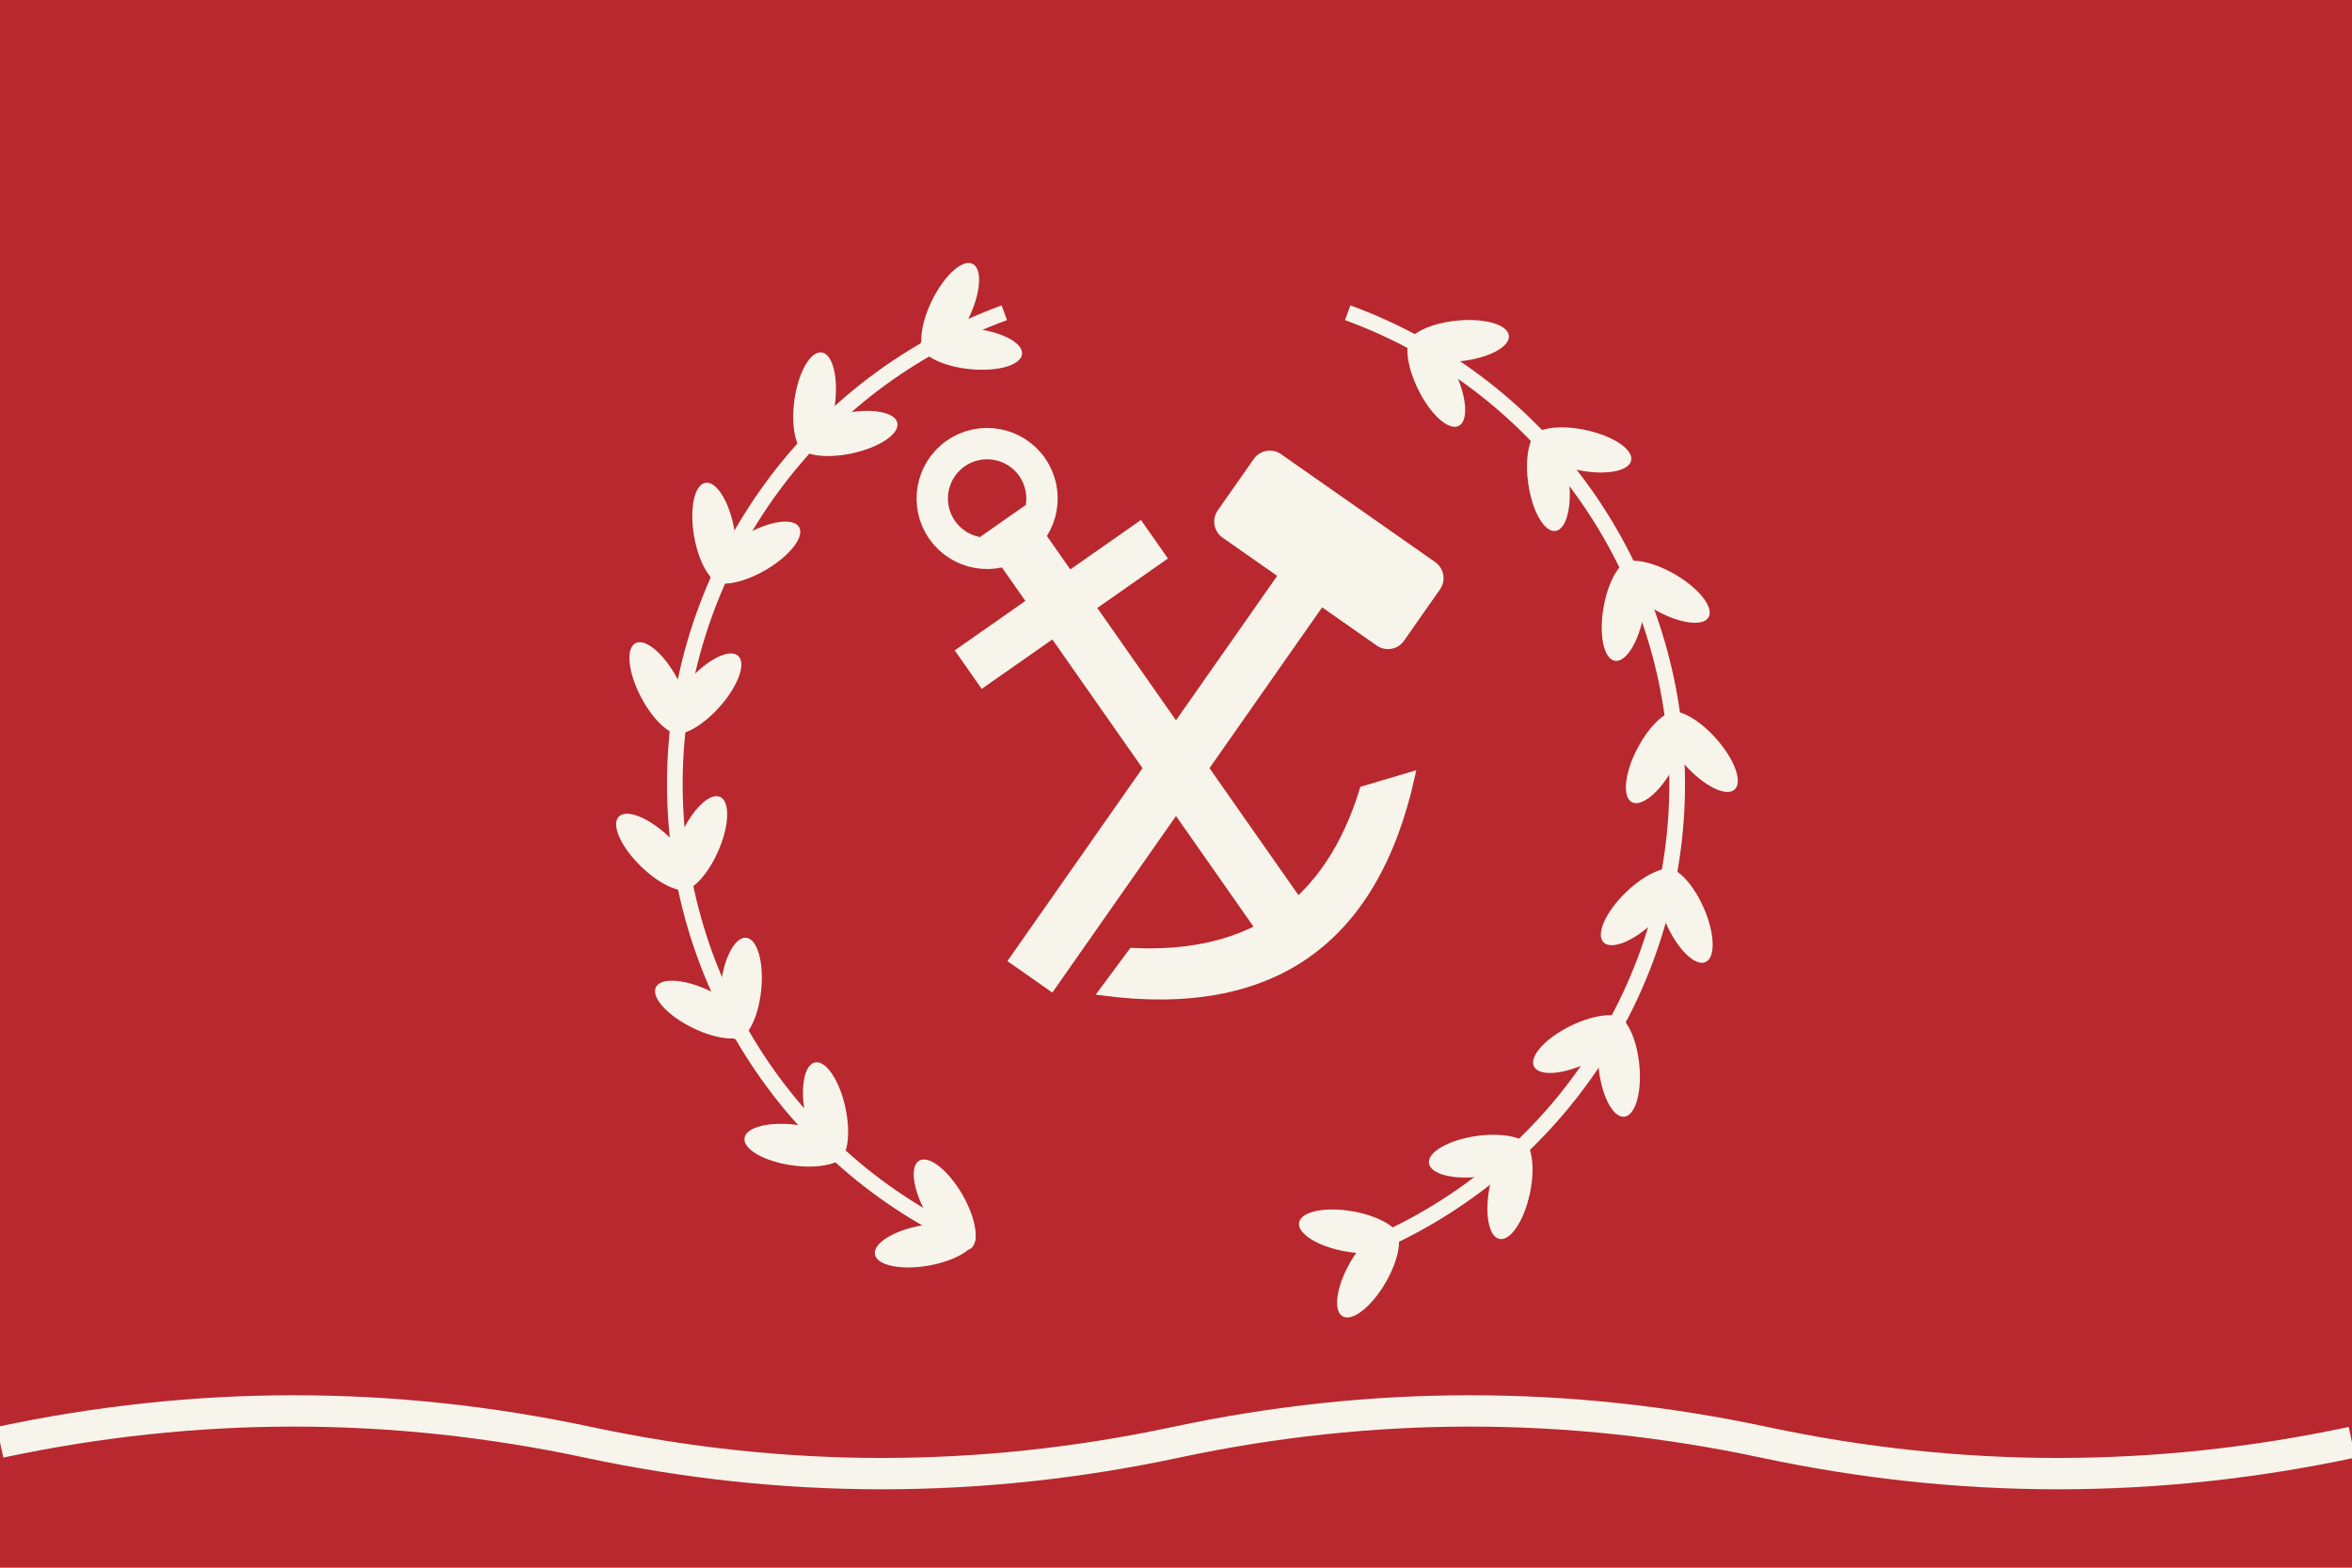
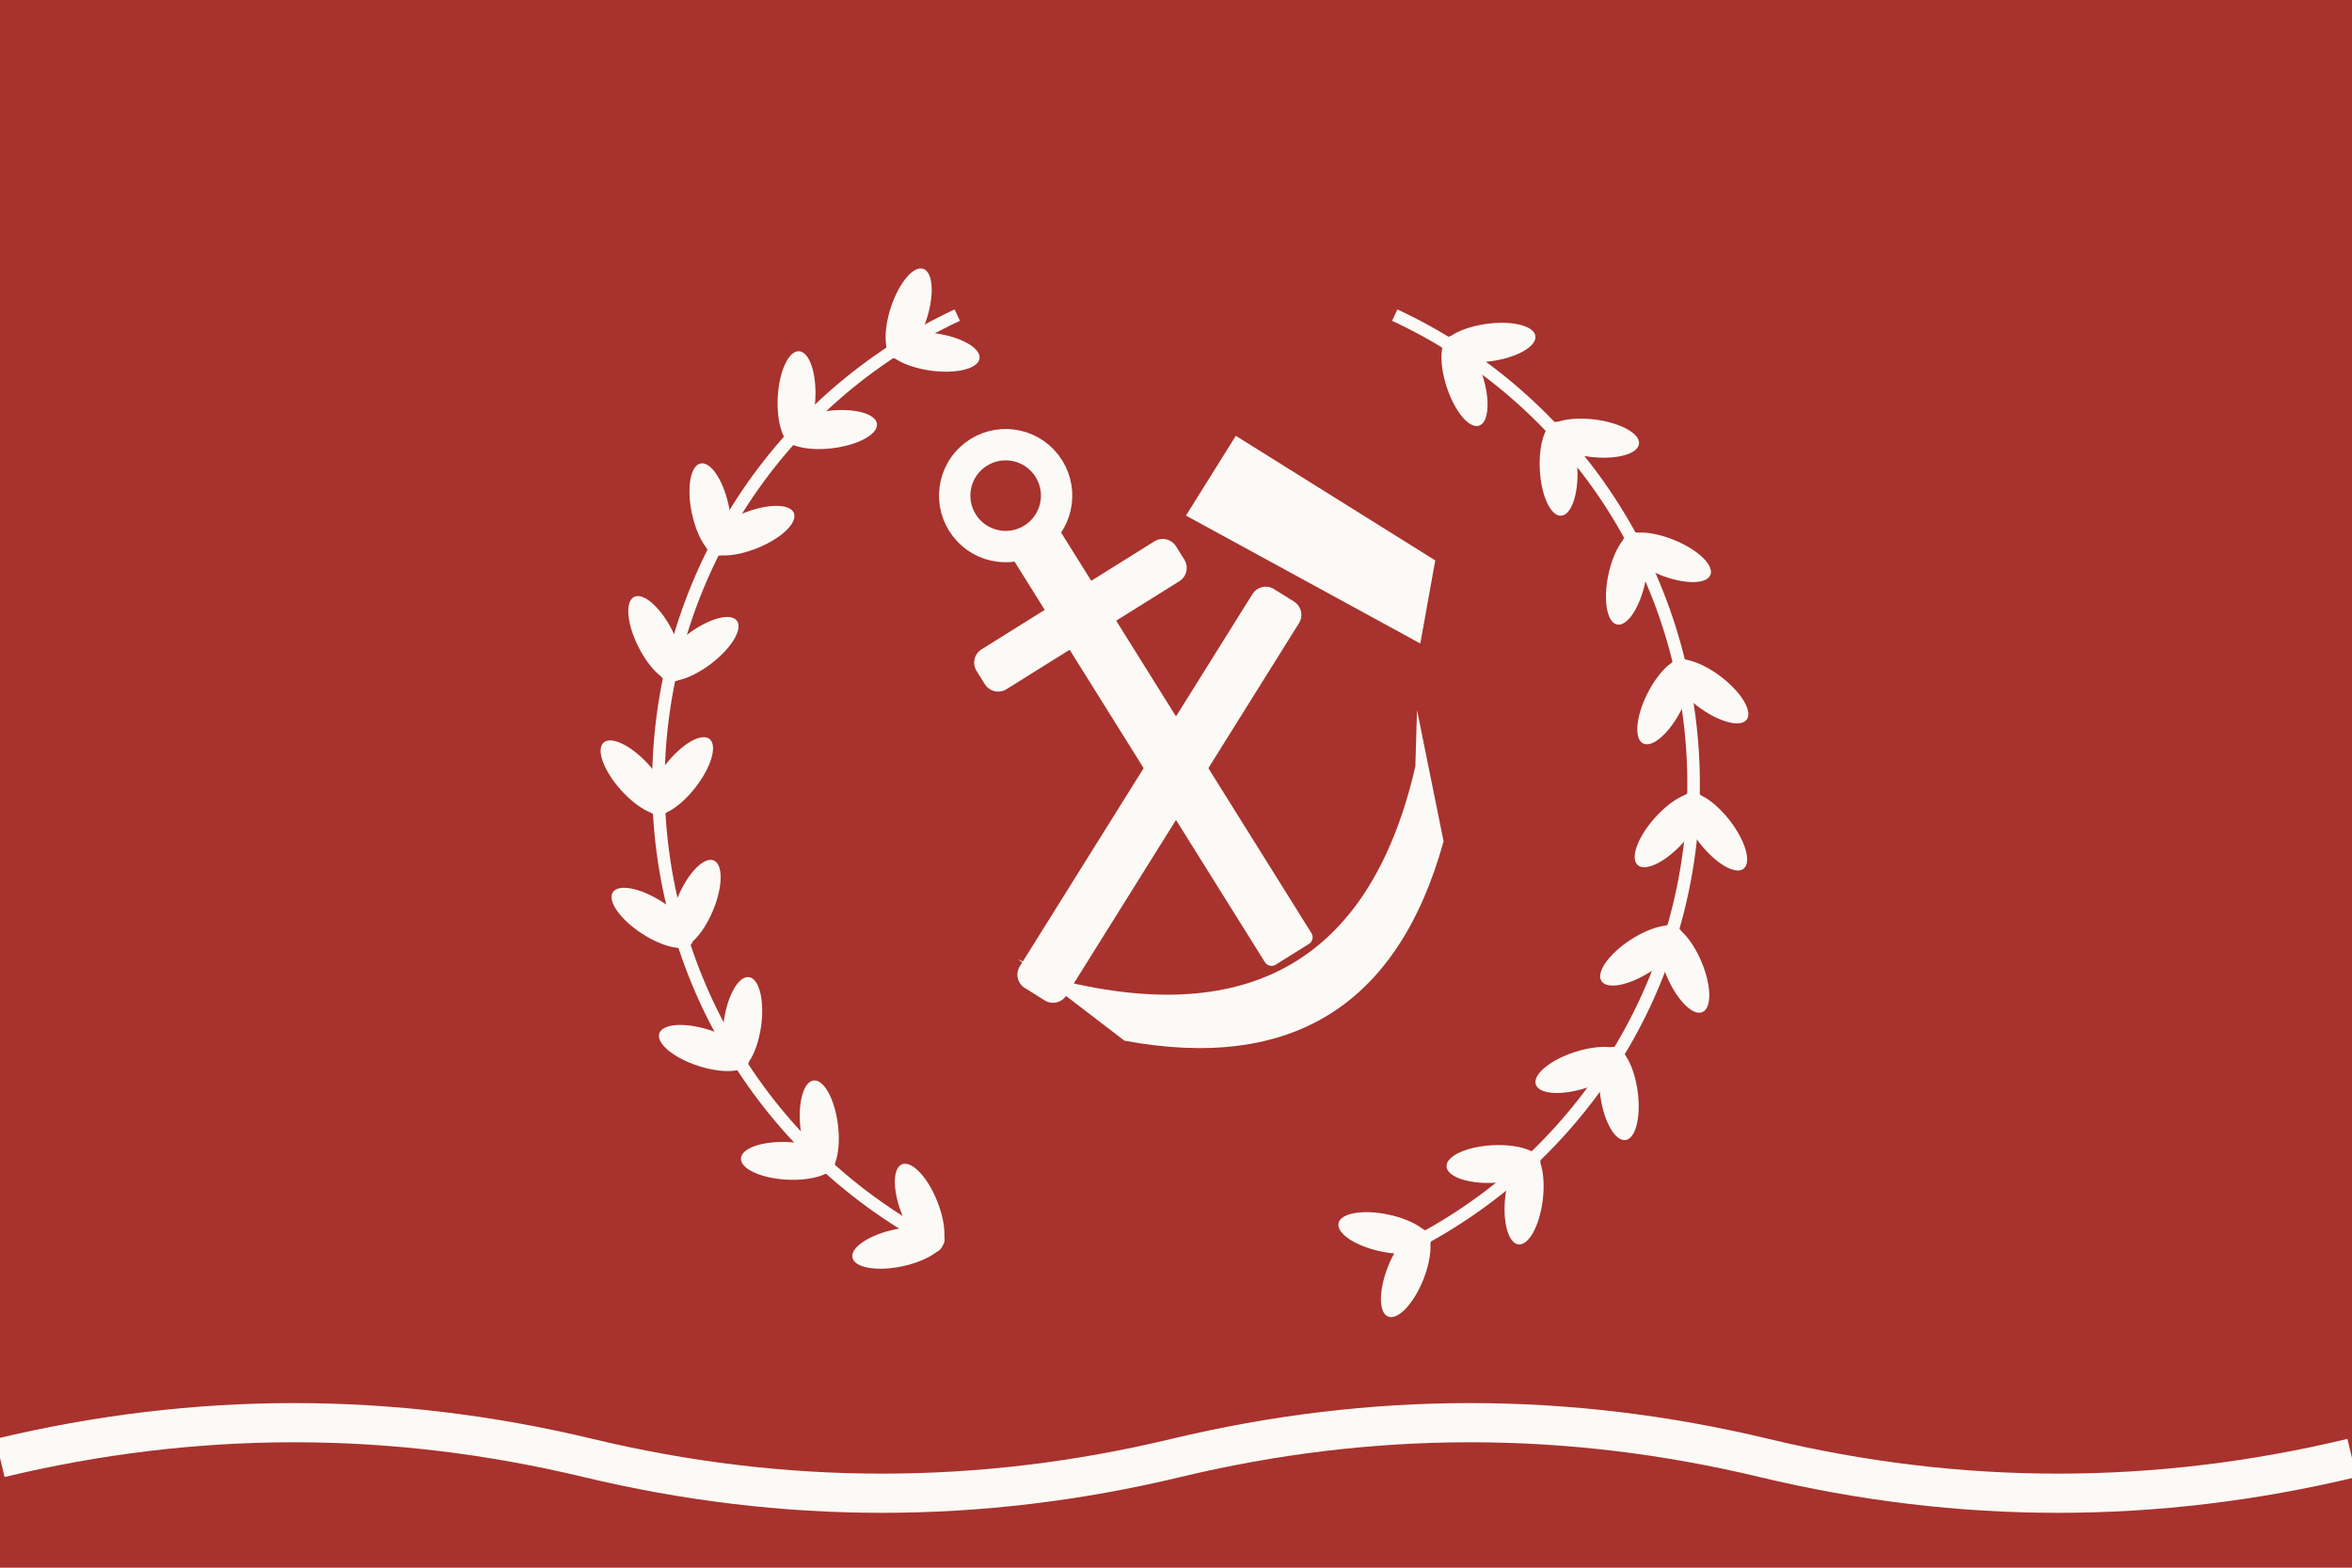
<svg xmlns="http://www.w3.org/2000/svg" viewBox="0 0 300 200" width="1536" height="1024">
-   <rect width="300" height="200" fill="#b8282e" />
-   <path d="M123.0,158.0 A64,64 0 0 1 128.1,39.9" fill="none" stroke="#f7f4ec" stroke-width="2" />
-   <ellipse cx="120.5" cy="153.7" rx="6.5" ry="2.6" fill="#f7f4ec" transform="rotate(240 120.5 153.7)" />
-   <ellipse cx="118.0" cy="158.9" rx="6.5" ry="2.6" fill="#f7f4ec" transform="rotate(170 118.0 158.9)" />
-   <ellipse cx="105.3" cy="141.9" rx="6.5" ry="2.6" fill="#f7f4ec" transform="rotate(258 105.3 141.9)" />
-   <ellipse cx="101.4" cy="146.1" rx="6.5" ry="2.6" fill="#f7f4ec" transform="rotate(188 101.4 146.1)" />
-   <ellipse cx="94.5" cy="126.1" rx="6.5" ry="2.6" fill="#f7f4ec" transform="rotate(276 94.5 126.1)" />
-   <ellipse cx="89.5" cy="128.8" rx="6.5" ry="2.6" fill="#f7f4ec" transform="rotate(206 89.5 128.8)" />
-   <ellipse cx="89.2" cy="107.6" rx="6.5" ry="2.6" fill="#f7f4ec" transform="rotate(294 89.2 107.6)" />
-   <ellipse cx="83.6" cy="108.7" rx="6.5" ry="2.6" fill="#f7f4ec" transform="rotate(224 83.6 108.7)" />
-   <ellipse cx="89.8" cy="88.5" rx="6.5" ry="2.6" fill="#f7f4ec" transform="rotate(312 89.8 88.5)" />
-   <ellipse cx="84.1" cy="87.8" rx="6.5" ry="2.6" fill="#f7f4ec" transform="rotate(242 84.1 87.8)" />
-   <ellipse cx="96.3" cy="70.5" rx="6.5" ry="2.6" fill="#f7f4ec" transform="rotate(330 96.3 70.5)" />
-   <ellipse cx="91.1" cy="68.0" rx="6.5" ry="2.6" fill="#f7f4ec" transform="rotate(260 91.1 68.0)" />
-   <ellipse cx="108.1" cy="55.3" rx="6.5" ry="2.6" fill="#f7f4ec" transform="rotate(348 108.1 55.3)" />
-   <ellipse cx="103.9" cy="51.4" rx="6.5" ry="2.6" fill="#f7f4ec" transform="rotate(278 103.9 51.4)" />
-   <ellipse cx="123.9" cy="44.5" rx="6.5" ry="2.6" fill="#f7f4ec" transform="rotate(366 123.9 44.5)" />
-   <ellipse cx="121.2" cy="39.5" rx="6.5" ry="2.6" fill="#f7f4ec" transform="rotate(296 121.2 39.5)" />
-   <path d="M177.0,158.0 A64,64 0 0 0 171.9,39.9" fill="none" stroke="#f7f4ec" stroke-width="2" />
-   <ellipse cx="172.1" cy="157.1" rx="6.5" ry="2.6" fill="#f7f4ec" transform="rotate(190 172.1 157.1)" />
-   <ellipse cx="174.5" cy="162.3" rx="6.5" ry="2.6" fill="#f7f4ec" transform="rotate(120 174.5 162.3)" />
-   <ellipse cx="188.7" cy="147.5" rx="6.5" ry="2.6" fill="#f7f4ec" transform="rotate(172 188.7 147.5)" />
-   <ellipse cx="192.6" cy="151.7" rx="6.5" ry="2.6" fill="#f7f4ec" transform="rotate(102 192.6 151.7)" />
-   <ellipse cx="201.5" cy="133.2" rx="6.5" ry="2.6" fill="#f7f4ec" transform="rotate(154 201.5 133.2)" />
-   <ellipse cx="206.5" cy="136.0" rx="6.5" ry="2.6" fill="#f7f4ec" transform="rotate(84 206.5 136.0)" />
-   <ellipse cx="209.2" cy="115.7" rx="6.5" ry="2.6" fill="#f7f4ec" transform="rotate(136 209.2 115.7)" />
-   <ellipse cx="214.9" cy="116.8" rx="6.5" ry="2.6" fill="#f7f4ec" transform="rotate(66 214.9 116.8)" />
-   <ellipse cx="211.2" cy="96.6" rx="6.5" ry="2.6" fill="#f7f4ec" transform="rotate(118 211.2 96.6)" />
-   <ellipse cx="216.9" cy="95.9" rx="6.5" ry="2.6" fill="#f7f4ec" transform="rotate(48 216.9 95.9)" />
-   <ellipse cx="207.1" cy="77.9" rx="6.5" ry="2.6" fill="#f7f4ec" transform="rotate(100 207.1 77.9)" />
-   <ellipse cx="212.3" cy="75.5" rx="6.5" ry="2.6" fill="#f7f4ec" transform="rotate(30 212.3 75.5)" />
-   <ellipse cx="197.5" cy="61.3" rx="6.5" ry="2.6" fill="#f7f4ec" transform="rotate(82 197.5 61.3)" />
-   <ellipse cx="201.7" cy="57.4" rx="6.5" ry="2.6" fill="#f7f4ec" transform="rotate(12 201.7 57.4)" />
-   <ellipse cx="183.2" cy="48.5" rx="6.5" ry="2.6" fill="#f7f4ec" transform="rotate(64 183.2 48.5)" />
-   <ellipse cx="186.0" cy="43.5" rx="6.5" ry="2.6" fill="#f7f4ec" transform="rotate(-6 186.0 43.5)" />
-   <g transform="translate(150,98)" fill="#f7f4ec" stroke="#f7f4ec">
-     <g transform="rotate(-35)">
-       <rect x="-3" y="-38" width="6" height="66" />
-       <circle cx="0" cy="-42" r="7" fill="none" stroke-width="4" />
-       <rect x="-14" y="-28" width="28" height="5" />
-       <path d="M-24,18 Q0,40 24,18 L18,16 Q0,30 -18,16Z" />
+   <rect width="300" height="200" fill="#a8322d" />
+   <ellipse cx="117.3" cy="154.1" rx="6" ry="2.4" fill="#fbfaf6" transform="rotate(248 117.3 154.1)" />
+   <ellipse cx="114.6" cy="159.2" rx="6" ry="2.4" fill="#fbfaf6" transform="rotate(168 114.6 159.2)" />
+   <ellipse cx="104.5" cy="143.8" rx="6" ry="2.4" fill="#fbfaf6" transform="rotate(263 104.5 143.8)" />
+   <ellipse cx="100.5" cy="148.1" rx="6" ry="2.4" fill="#fbfaf6" transform="rotate(183 100.5 148.1)" />
+   <ellipse cx="94.7" cy="130.6" rx="6" ry="2.4" fill="#fbfaf6" transform="rotate(278 94.7 130.6)" />
+   <ellipse cx="89.8" cy="133.7" rx="6" ry="2.4" fill="#fbfaf6" transform="rotate(198 89.8 133.7)" />
+   <ellipse cx="88.7" cy="115.3" rx="6" ry="2.4" fill="#fbfaf6" transform="rotate(293 88.7 115.3)" />
+   <ellipse cx="83.2" cy="117.1" rx="6" ry="2.4" fill="#fbfaf6" transform="rotate(213 83.2 117.1)" />
+   <ellipse cx="86.8" cy="99.0" rx="6" ry="2.4" fill="#fbfaf6" transform="rotate(308 86.8 99.0)" />
+   <ellipse cx="81.0" cy="99.2" rx="6" ry="2.4" fill="#fbfaf6" transform="rotate(228 81.0 99.2)" />
+   <ellipse cx="89.2" cy="82.8" rx="6" ry="2.4" fill="#fbfaf6" transform="rotate(323 89.2 82.8)" />
+   <ellipse cx="83.6" cy="81.5" rx="6" ry="2.4" fill="#fbfaf6" transform="rotate(243 83.6 81.5)" />
+   <ellipse cx="95.7" cy="67.7" rx="6" ry="2.4" fill="#fbfaf6" transform="rotate(338 95.7 67.7)" />
+   <ellipse cx="90.6" cy="65.0" rx="6" ry="2.4" fill="#fbfaf6" transform="rotate(258 90.6 65.0)" />
+   <ellipse cx="105.9" cy="54.8" rx="6" ry="2.4" fill="#fbfaf6" transform="rotate(353 105.9 54.8)" />
+   <ellipse cx="101.6" cy="50.8" rx="6" ry="2.4" fill="#fbfaf6" transform="rotate(273 101.6 50.8)" />
+   <ellipse cx="119.0" cy="44.9" rx="6" ry="2.4" fill="#fbfaf6" transform="rotate(368 119.0 44.9)" />
+   <ellipse cx="115.9" cy="40.0" rx="6" ry="2.4" fill="#fbfaf6" transform="rotate(288 115.9 40.0)" />
+   <path d="M119.0,158.3 A66,66 0 0 1 122.1,40.2" fill="none" stroke="#fbfaf6" stroke-width="1.6" />
+   <ellipse cx="176.6" cy="157.3" rx="6" ry="2.4" fill="#fbfaf6" transform="rotate(192 176.6 157.3)" />
+   <ellipse cx="179.3" cy="162.4" rx="6" ry="2.4" fill="#fbfaf6" transform="rotate(112 179.3 162.4)" />
+   <ellipse cx="190.5" cy="148.5" rx="6" ry="2.4" fill="#fbfaf6" transform="rotate(177 190.5 148.5)" />
+   <ellipse cx="194.4" cy="152.8" rx="6" ry="2.4" fill="#fbfaf6" transform="rotate(97 194.4 152.8)" />
+   <ellipse cx="201.6" cy="136.5" rx="6" ry="2.4" fill="#fbfaf6" transform="rotate(162 201.6 136.5)" />
+   <ellipse cx="206.5" cy="139.5" rx="6" ry="2.4" fill="#fbfaf6" transform="rotate(82 206.5 139.5)" />
+   <ellipse cx="209.3" cy="121.9" rx="6" ry="2.4" fill="#fbfaf6" transform="rotate(147 209.3 121.9)" />
+   <ellipse cx="214.8" cy="123.6" rx="6" ry="2.4" fill="#fbfaf6" transform="rotate(67 214.8 123.6)" />
+   <ellipse cx="212.9" cy="105.9" rx="6" ry="2.4" fill="#fbfaf6" transform="rotate(132 212.9 105.9)" />
+   <ellipse cx="218.7" cy="106.1" rx="6" ry="2.4" fill="#fbfaf6" transform="rotate(52 218.7 106.1)" />
+   <ellipse cx="212.3" cy="89.5" rx="6" ry="2.4" fill="#fbfaf6" transform="rotate(117 212.3 89.5)" />
+   <ellipse cx="218.0" cy="88.2" rx="6" ry="2.4" fill="#fbfaf6" transform="rotate(37 218.0 88.2)" />
+   <ellipse cx="207.5" cy="73.8" rx="6" ry="2.4" fill="#fbfaf6" transform="rotate(102 207.5 73.8)" />
+   <ellipse cx="212.6" cy="71.1" rx="6" ry="2.4" fill="#fbfaf6" transform="rotate(22 212.6 71.1)" />
+   <ellipse cx="198.8" cy="59.8" rx="6" ry="2.4" fill="#fbfaf6" transform="rotate(87 198.8 59.8)" />
+   <ellipse cx="203.1" cy="55.9" rx="6" ry="2.4" fill="#fbfaf6" transform="rotate(7 203.1 55.9)" />
+   <ellipse cx="186.8" cy="48.6" rx="6" ry="2.4" fill="#fbfaf6" transform="rotate(72 186.8 48.6)" />
+   <ellipse cx="189.9" cy="43.7" rx="6" ry="2.4" fill="#fbfaf6" transform="rotate(-8 189.9 43.7)" />
+   <path d="M181.0,158.3 A66,66 0 0 0 177.9,40.2" fill="none" stroke="#fbfaf6" stroke-width="1.6" />
+   <g transform="translate(150,98)" fill="#fbfaf6">
+     <g transform="rotate(-32)">
+       <rect x="-3.5" y="-36" width="7" height="64" rx="1" />
+       <circle cx="0" cy="-41" r="6.5" fill="none" stroke="#fbfaf6" stroke-width="4" />
+       <rect x="-15" y="-26" width="30" height="6" rx="2" />
+       <path d="M-26,16 Q0,42 26,16 L30,10 L24,26 Q0,48 -24,26 L-30,10Z" />
    </g>
-     <g transform="rotate(35)">
-       <rect x="-3" y="-30" width="6" height="62" />
-       <rect x="-14" y="-40" width="28" height="12" rx="2" />
+     <g transform="rotate(32)">
+       <rect x="-3.5" y="-26" width="7" height="60" rx="2" />
+       <path d="M-16,-40 L14,-40 L18,-30 L-16,-28Z" />
    </g>
  </g>
-   <path d="M0,184 Q37.5,176 75,184 T150,184 T225,184 T300,184" fill="none" stroke="#f7f4ec" stroke-width="4" />
+   <path d="M0,186 Q37.5,177 75,186 T150,186 T225,186 T300,186" fill="none" stroke="#fbfaf6" stroke-width="5" />
</svg>
